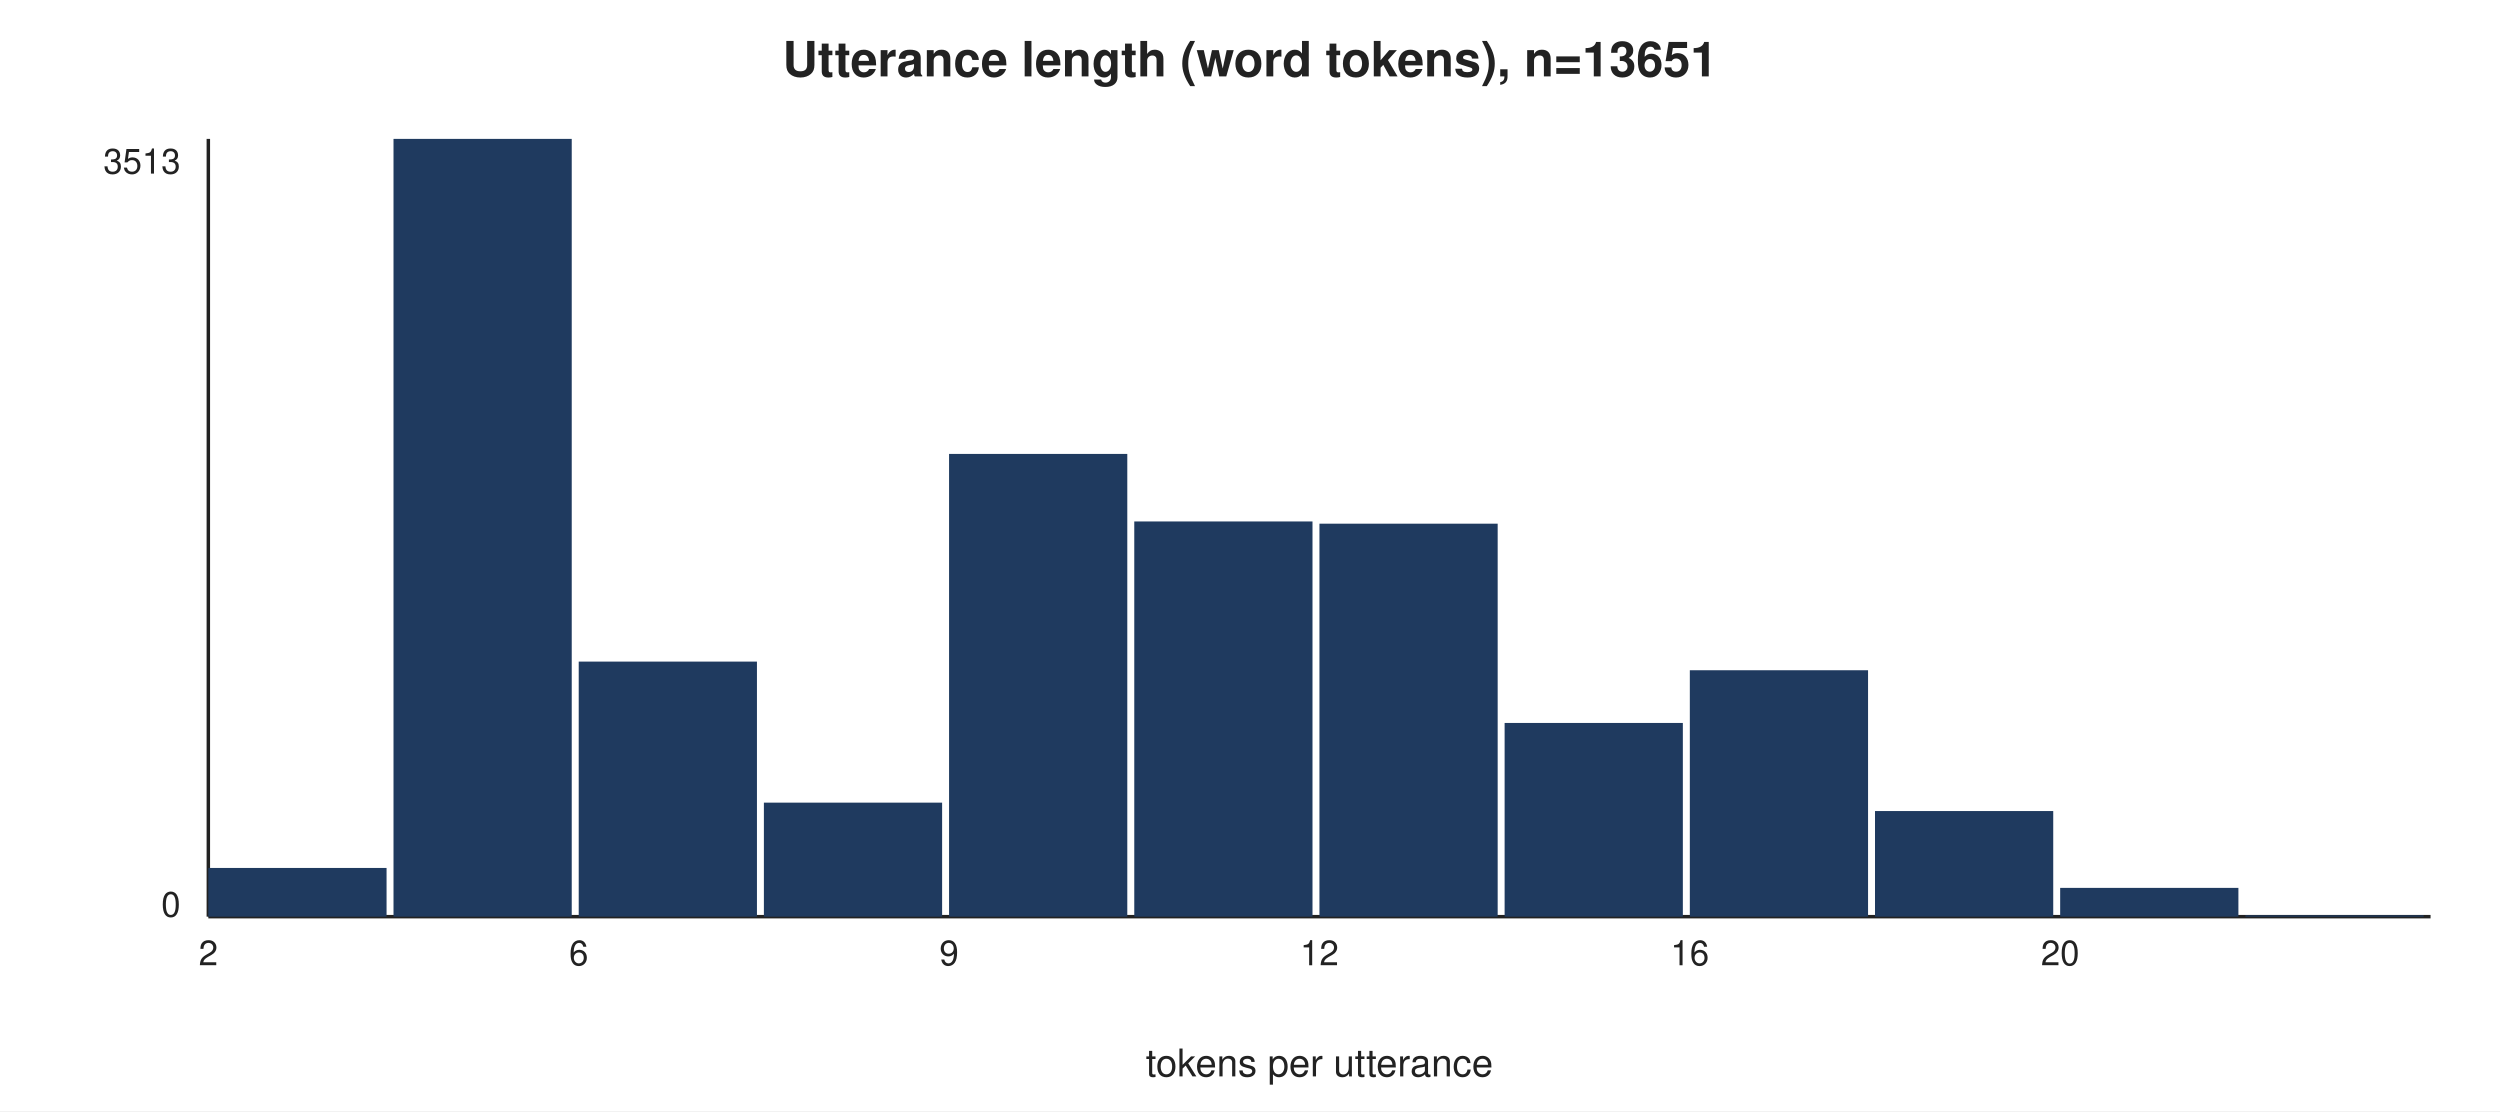
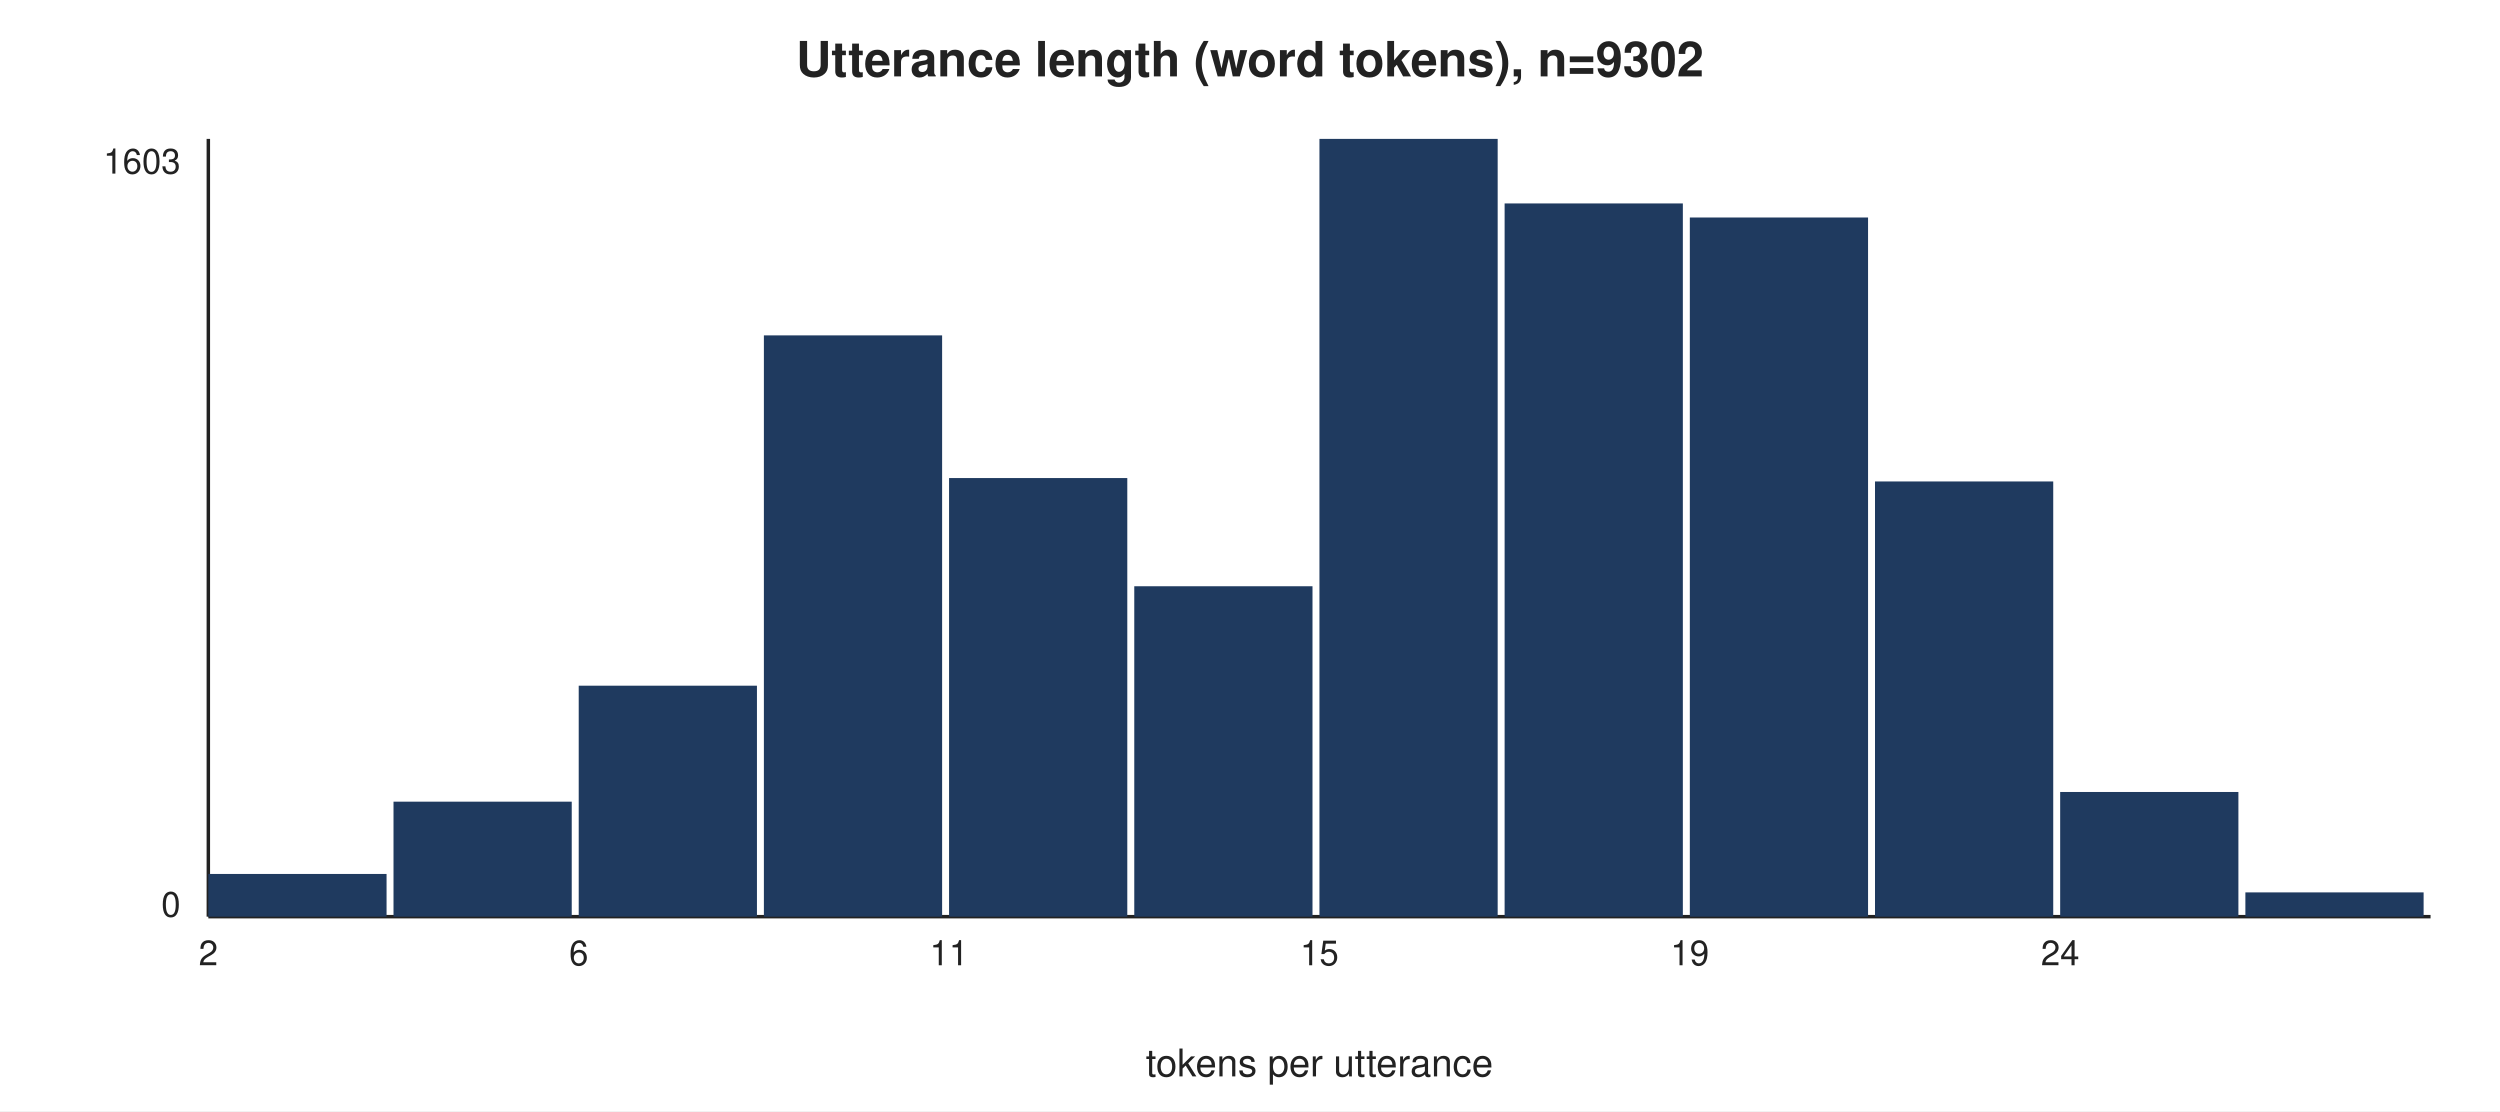
<svg xmlns="http://www.w3.org/2000/svg" width="720" height="320" viewBox="0 0 720 320" role="img">
  <rect width="720" height="320" fill="white" />
-   <text x="360" y="22" text-anchor="middle" font-family="Helvetica,Arial,sans-serif" font-size="14" font-weight="bold" fill="#222222">Utterance length (word tokens), n=13651</text>
+   <text x="360" y="22" text-anchor="middle" font-family="Helvetica,Arial,sans-serif" font-size="14" font-weight="bold" fill="#222222">Utterance length (word tokens), n=9302</text>
  <line x1="60" y1="264" x2="700" y2="264" stroke="#222222" stroke-width="1" />
  <line x1="60" y1="40" x2="60" y2="264" stroke="#222222" stroke-width="1" />
-   <text x="52" y="50" text-anchor="end" font-family="Helvetica,Arial,sans-serif" font-size="10" fill="#222222">3513</text>
+   <text x="52" y="50" text-anchor="end" font-family="Helvetica,Arial,sans-serif" font-size="10" fill="#222222">1603</text>
  <text x="52" y="264" text-anchor="end" font-family="Helvetica,Arial,sans-serif" font-size="10" fill="#222222">0</text>
  <text x="380" y="310" text-anchor="middle" font-family="Helvetica,Arial,sans-serif" font-size="11" fill="#222222">tokens per utterance</text>
-   <rect x="60.00" y="249.97" width="51.33" height="14.03" fill="#1f3a5f" />
+   <rect x="60.00" y="251.70" width="51.33" height="12.30" fill="#1f3a5f" />
  <text x="60.00" y="278" text-anchor="middle" font-family="Helvetica,Arial,sans-serif" font-size="10" fill="#222222">2</text>
-   <rect x="113.33" y="40.00" width="51.33" height="224.00" fill="#1f3a5f" />
-   <rect x="166.67" y="190.54" width="51.33" height="73.46" fill="#1f3a5f" />
+   <rect x="113.33" y="230.88" width="51.33" height="33.12" fill="#1f3a5f" />
+   <rect x="166.67" y="197.48" width="51.33" height="66.52" fill="#1f3a5f" />
  <text x="166.67" y="278" text-anchor="middle" font-family="Helvetica,Arial,sans-serif" font-size="10" fill="#222222">6</text>
-   <rect x="220.00" y="231.16" width="51.33" height="32.84" fill="#1f3a5f" />
-   <rect x="273.33" y="130.73" width="51.33" height="133.27" fill="#1f3a5f" />
-   <text x="273.33" y="278" text-anchor="middle" font-family="Helvetica,Arial,sans-serif" font-size="10" fill="#222222">9</text>
-   <rect x="326.67" y="150.18" width="51.33" height="113.82" fill="#1f3a5f" />
-   <rect x="380.00" y="150.82" width="51.33" height="113.18" fill="#1f3a5f" />
-   <text x="380.00" y="278" text-anchor="middle" font-family="Helvetica,Arial,sans-serif" font-size="10" fill="#222222">12</text>
-   <rect x="433.33" y="208.21" width="51.33" height="55.79" fill="#1f3a5f" />
-   <rect x="486.67" y="193.03" width="51.33" height="70.97" fill="#1f3a5f" />
-   <text x="486.67" y="278" text-anchor="middle" font-family="Helvetica,Arial,sans-serif" font-size="10" fill="#222222">16</text>
-   <rect x="540.00" y="233.58" width="51.33" height="30.42" fill="#1f3a5f" />
-   <rect x="593.33" y="255.71" width="51.33" height="8.29" fill="#1f3a5f" />
-   <text x="593.33" y="278" text-anchor="middle" font-family="Helvetica,Arial,sans-serif" font-size="10" fill="#222222">20</text>
-   <rect x="646.67" y="263.62" width="51.33" height="0.38" fill="#1f3a5f" />
+   <rect x="220.00" y="96.59" width="51.33" height="167.41" fill="#1f3a5f" />
+   <rect x="273.33" y="137.68" width="51.33" height="126.32" fill="#1f3a5f" />
+   <text x="273.33" y="278" text-anchor="middle" font-family="Helvetica,Arial,sans-serif" font-size="10" fill="#222222">11</text>
+   <rect x="326.67" y="168.84" width="51.33" height="95.16" fill="#1f3a5f" />
+   <rect x="380.00" y="40.00" width="51.33" height="224.00" fill="#1f3a5f" />
+   <text x="380.00" y="278" text-anchor="middle" font-family="Helvetica,Arial,sans-serif" font-size="10" fill="#222222">15</text>
+   <rect x="433.33" y="58.59" width="51.33" height="205.41" fill="#1f3a5f" />
+   <rect x="486.67" y="62.64" width="51.33" height="201.36" fill="#1f3a5f" />
+   <text x="486.67" y="278" text-anchor="middle" font-family="Helvetica,Arial,sans-serif" font-size="10" fill="#222222">19</text>
+   <rect x="540.00" y="138.66" width="51.33" height="125.34" fill="#1f3a5f" />
+   <rect x="593.33" y="228.09" width="51.33" height="35.91" fill="#1f3a5f" />
+   <text x="593.33" y="278" text-anchor="middle" font-family="Helvetica,Arial,sans-serif" font-size="10" fill="#222222">24</text>
+   <rect x="646.67" y="257.01" width="51.33" height="6.99" fill="#1f3a5f" />
</svg>
